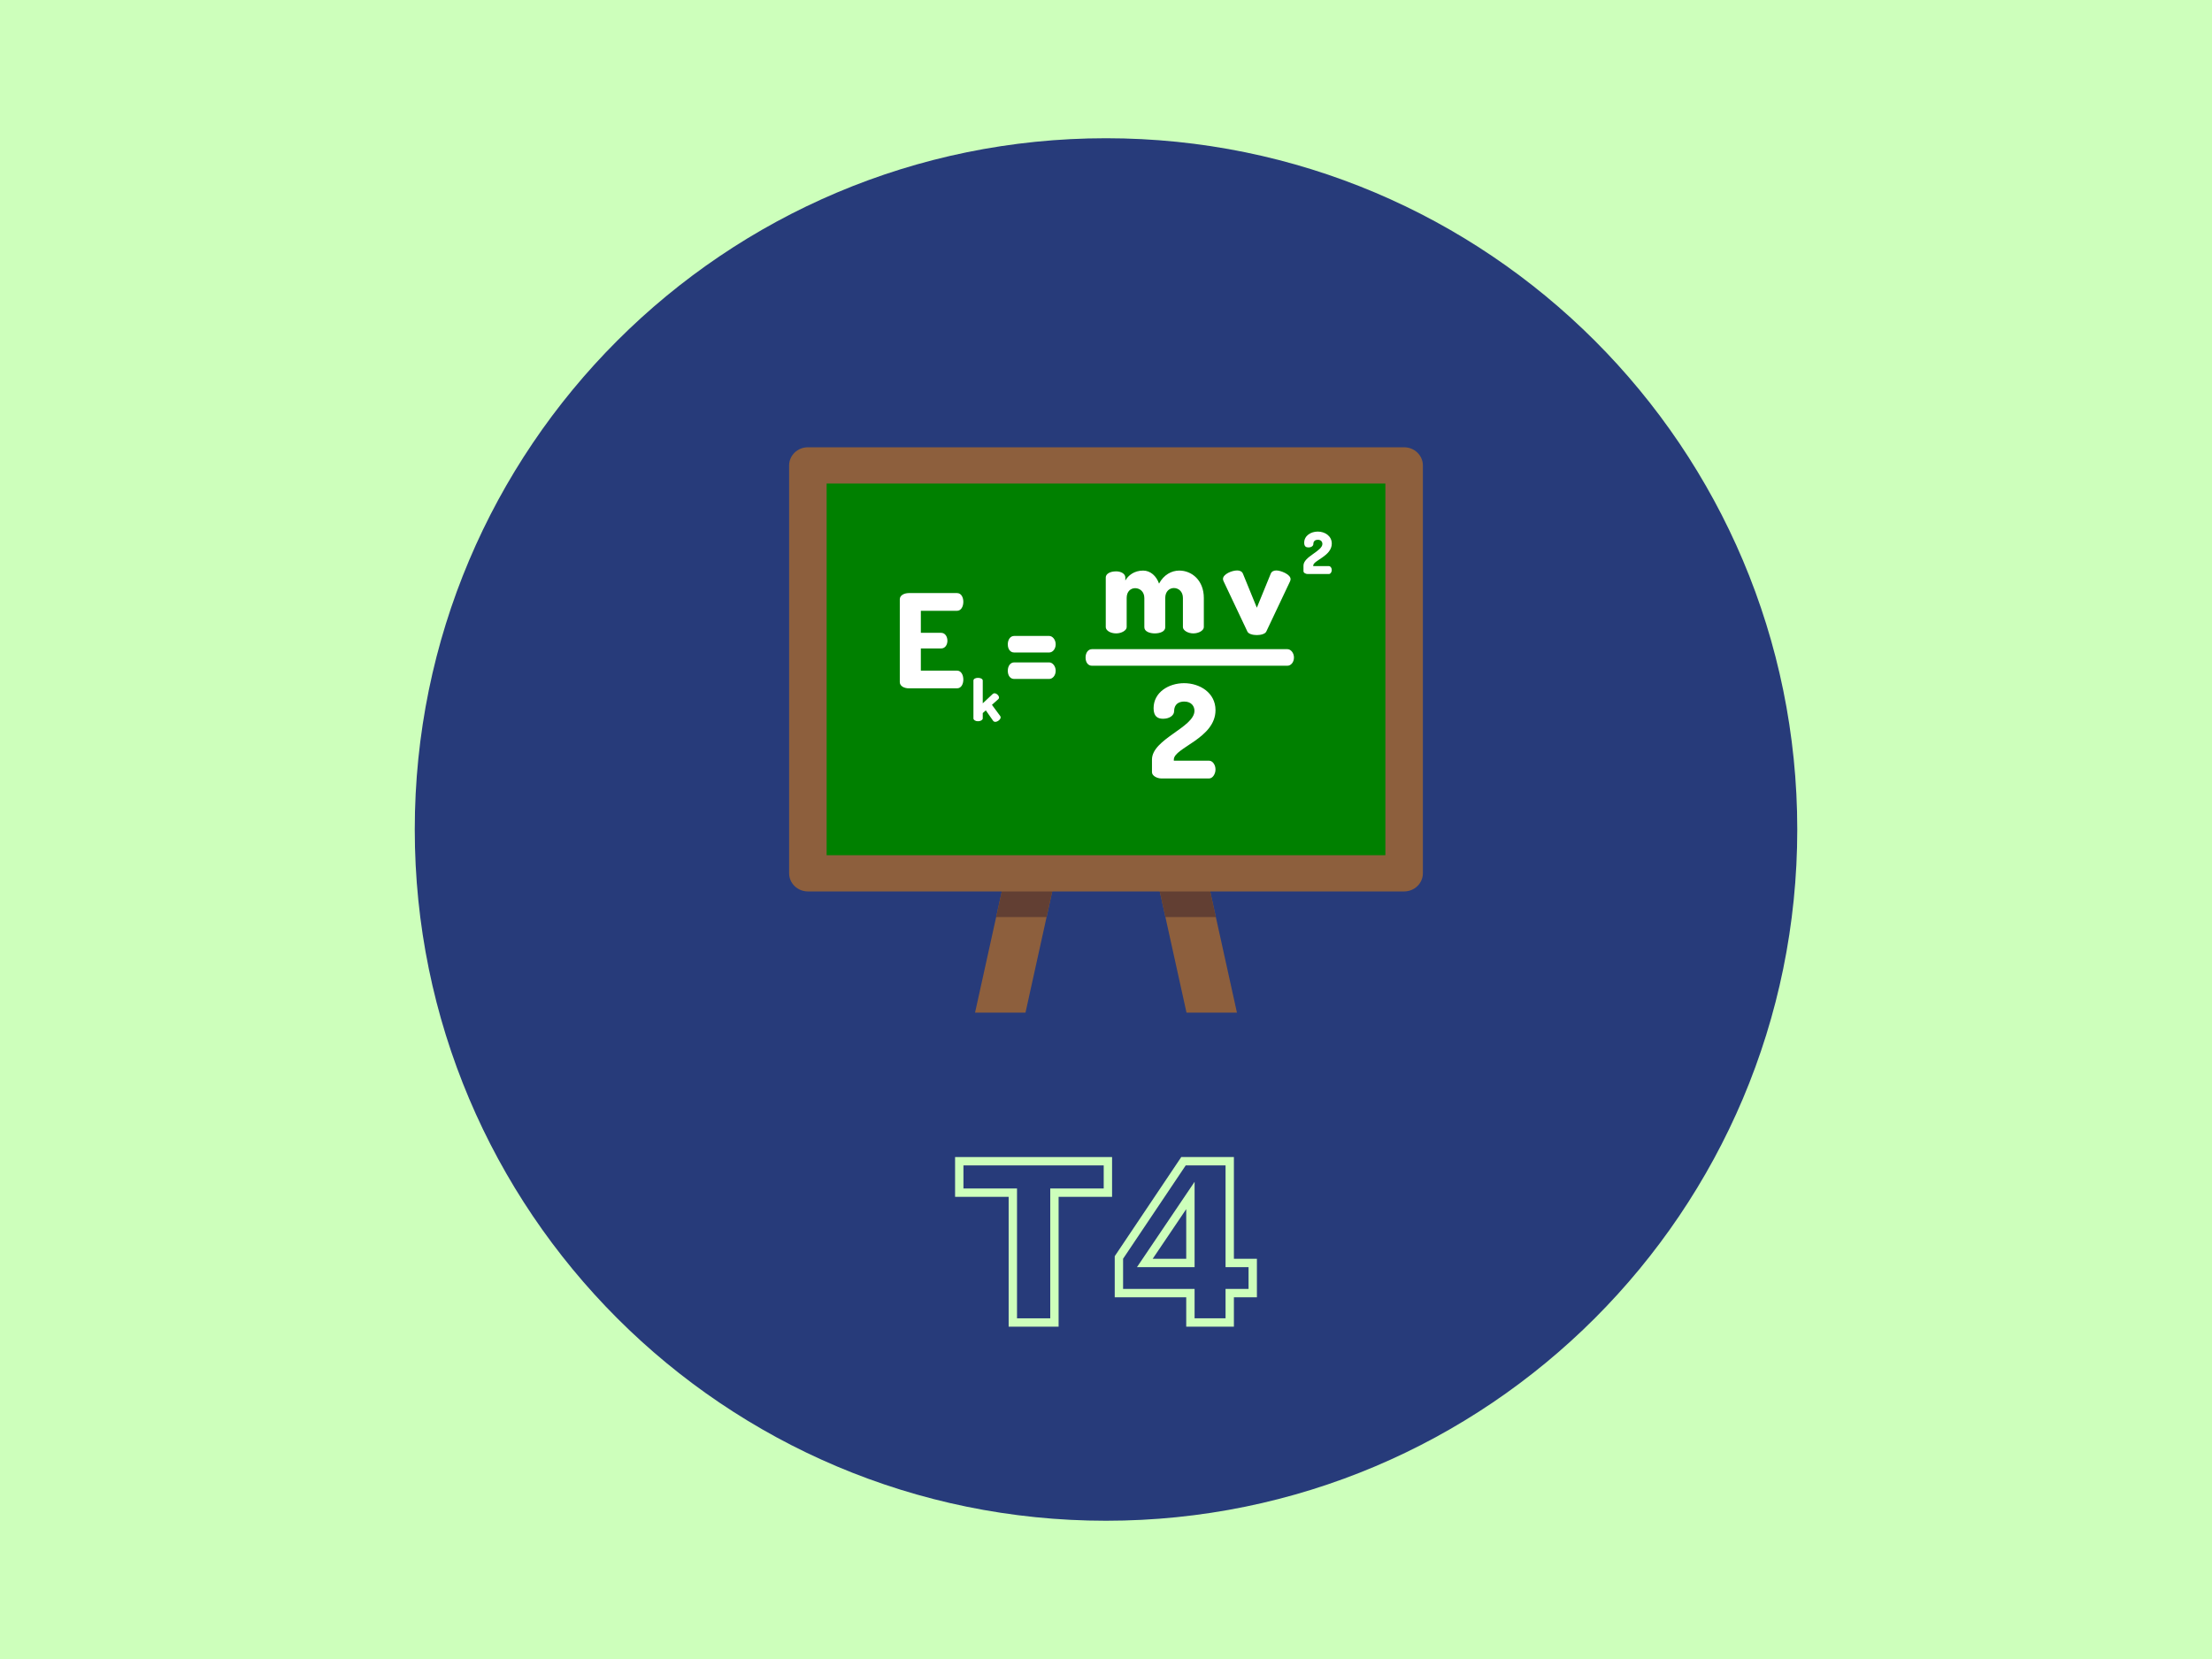
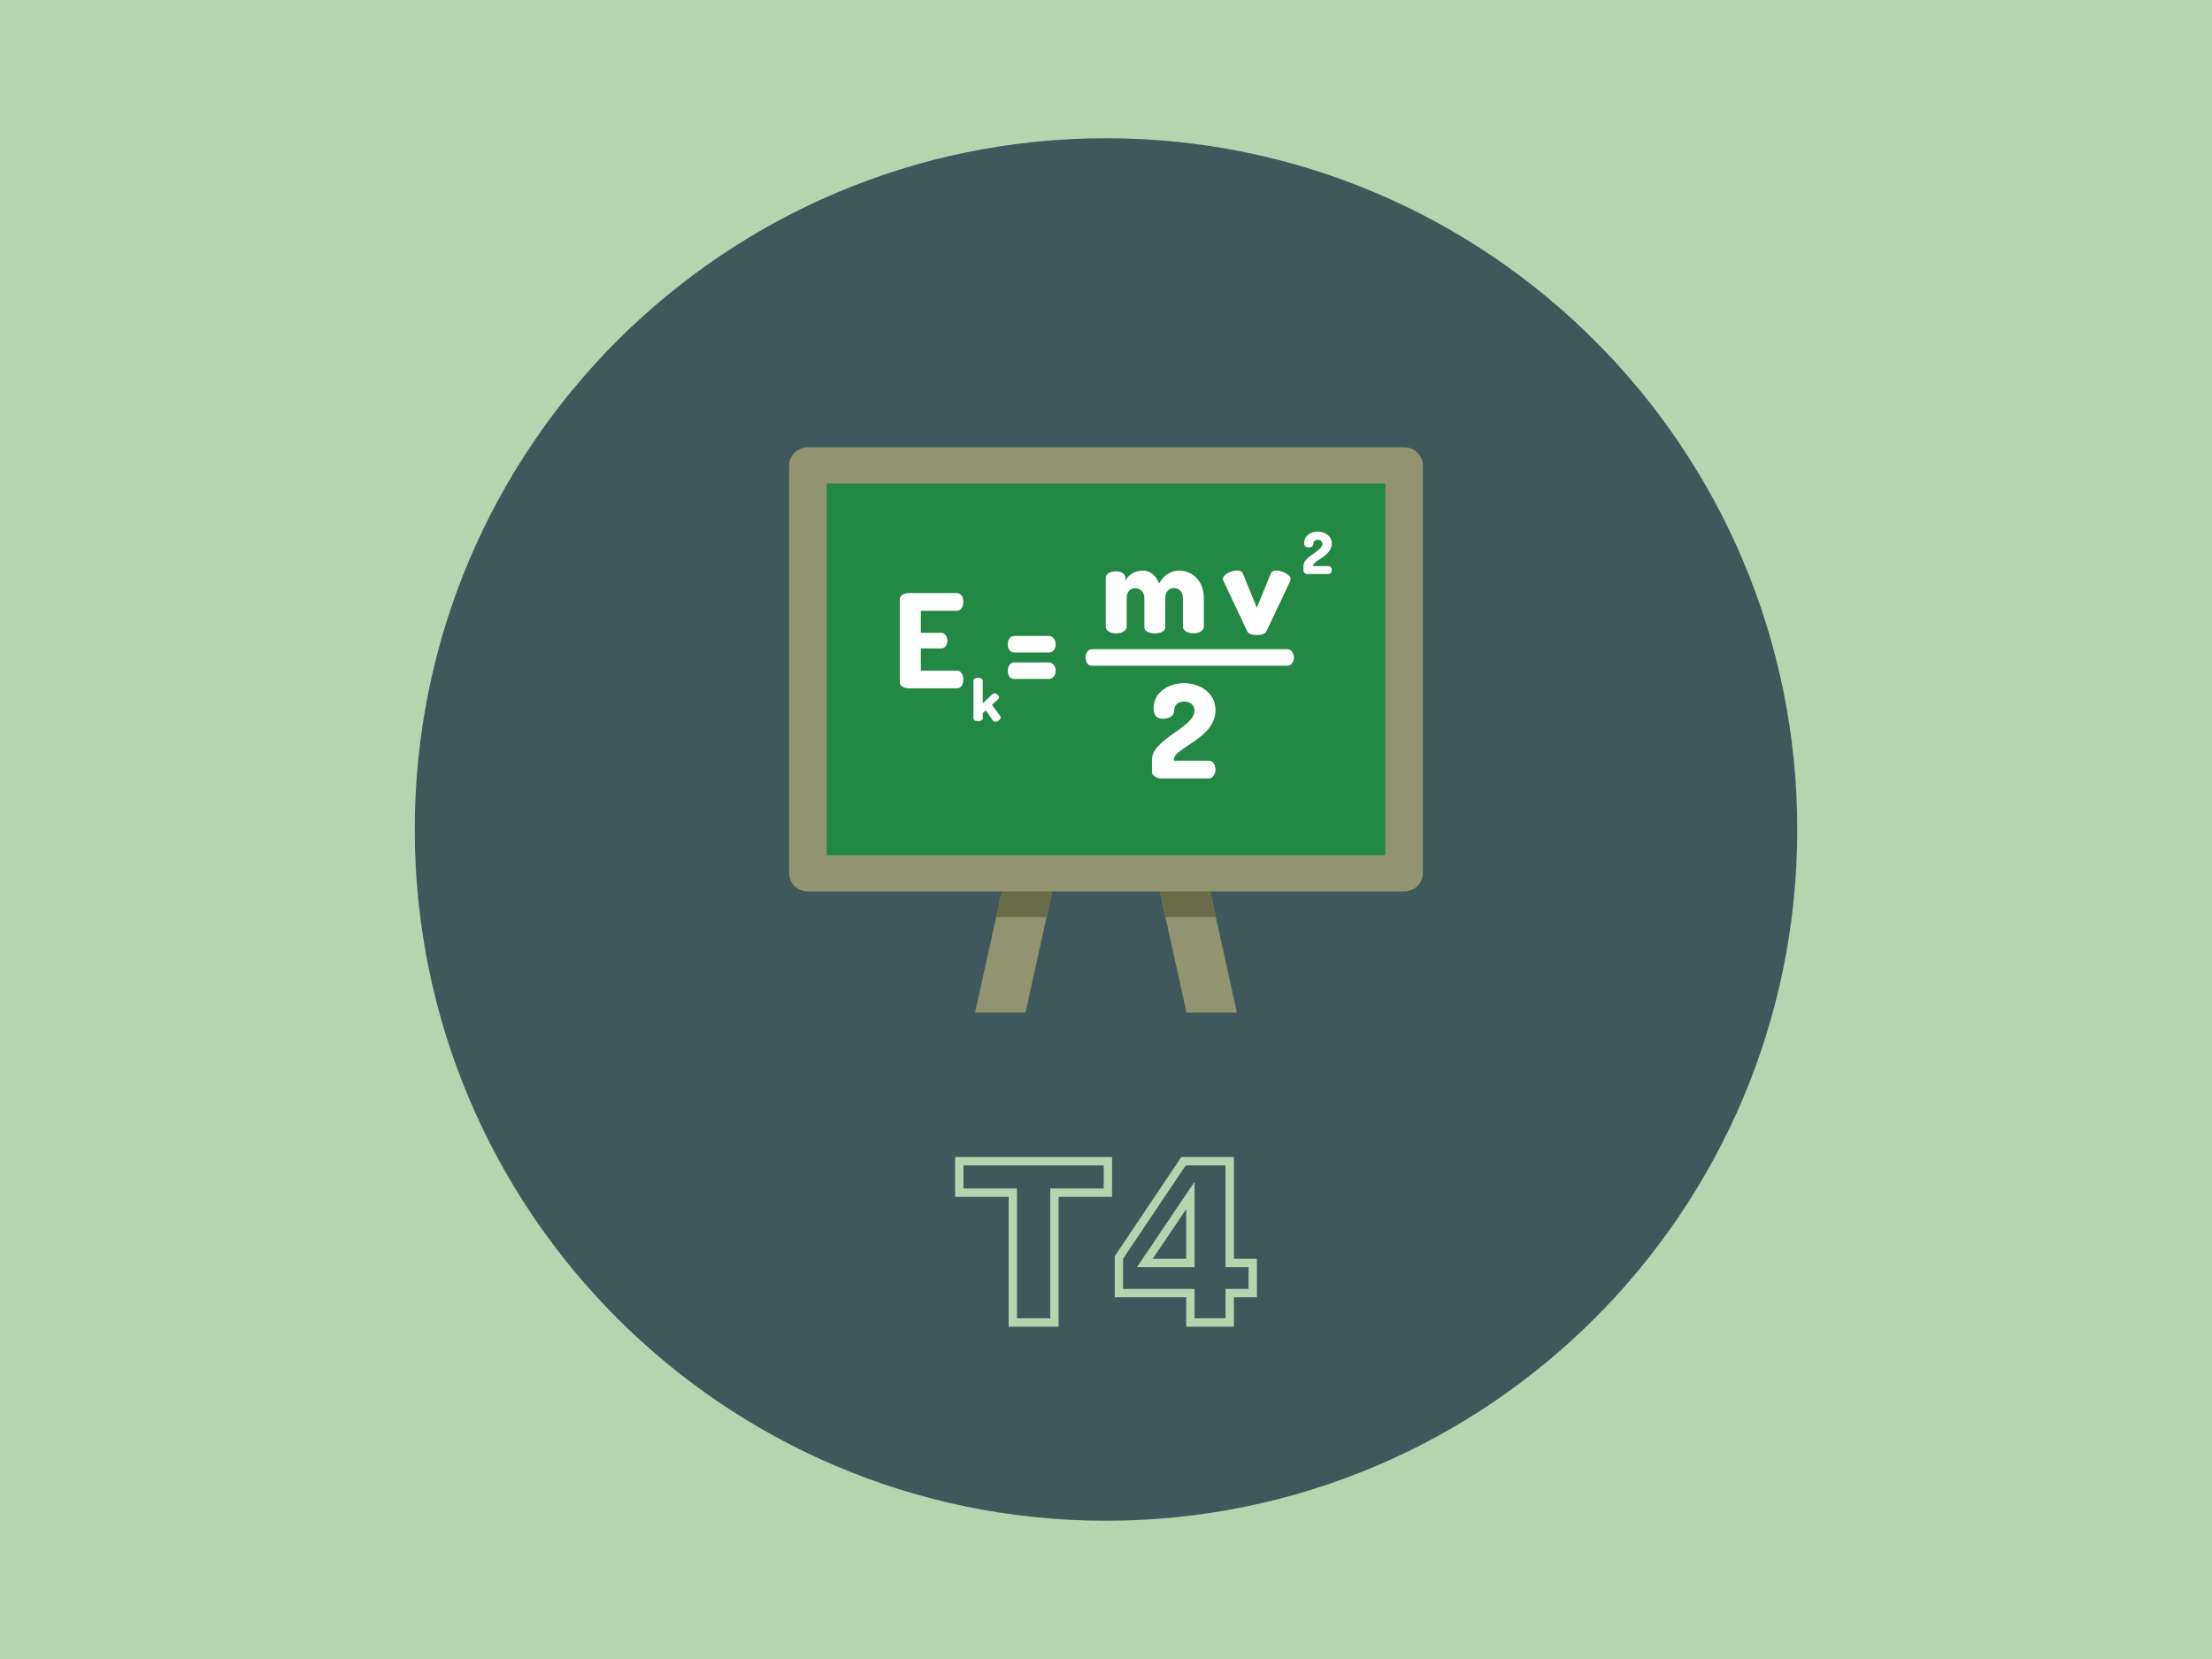
<svg xmlns="http://www.w3.org/2000/svg" width="400" height="300" viewBox="0 0 105.833 79.375" version="1.1" id="svg8">
  <defs id="defs2" />
  <g id="layer1" transform="translate(0,-217.625)">
-     <rect style="fill:#cdffbb;fill-opacity:1;stroke-width:0.25" id="rect4583" width="105.833" height="79.375" x="0" y="217.625" />
-     <circle style="fill:#273b7a;fill-opacity:1;stroke-width:0.187" id="path3774" cx="52.917" cy="257.312" r="33.073" />
+     <rect style="fill:#b7d4b1;fill-opacity:1;stroke-width:0.25" id="rect4583" width="105.833" height="79.375" x="0" y="217.625" />
+     <circle style="fill:#40585c;fill-opacity:1;stroke-width:0.187" id="path3774" cx="52.917" cy="257.312" r="33.073" />
    <g id="g4926" transform="matrix(0.05922388,0,0,0.05721282,37.75525,237.9035)">
      <g id="g4827">
-         <polygon id="polygon4823" points="190.958,492.399 150.207,492.399 167.249,412.465 172.15,389.477 212.901,389.477 208.001,412.465 " style="fill:#8d5f3d;fill-opacity:1" />
-         <polygon id="polygon4825" points="303.995,412.465 299.095,389.477 339.846,389.477 344.746,412.465 361.789,492.399 321.038,492.399 " style="fill:#8d5f3d;fill-opacity:1" />
+         <polygon id="polygon4823" points="190.958,492.399 150.207,492.399 167.249,412.465 172.15,389.477 212.901,389.477 208.001,412.465 " style="fill:#919371;fill-opacity:1" />
+         <polygon id="polygon4825" points="303.995,412.465 299.095,389.477 339.846,389.477 344.746,412.465 361.789,492.399 321.038,492.399 " style="fill:#919371;fill-opacity:1" />
      </g>
      <g id="g4833" style="fill:#623f33;fill-opacity:1">
-         <polygon id="polygon4829" points="172.15,389.477 212.901,389.477 208.001,412.465 167.249,412.465 " style="fill:#623f33;fill-opacity:1" />
-         <polygon id="polygon4831" points="344.746,412.465 303.995,412.465 299.095,389.477 339.846,389.477 " style="fill:#623f33;fill-opacity:1" />
+         <polygon id="polygon4829" points="172.15,389.477 212.901,389.477 208.001,412.465 167.249,412.465 " style="fill:#696b49;fill-opacity:1" />
+         <polygon id="polygon4831" points="344.746,412.465 303.995,412.465 299.095,389.477 339.846,389.477 " style="fill:#696b49;fill-opacity:1" />
      </g>
-       <path id="path4835" d="M 496.805,391.042 H 15.195 C 6.803,391.042 0,384.239 0,375.847 V 34.795 C 0,26.402 6.803,19.6 15.195,19.6 h 481.609 c 8.392,0 15.195,6.803 15.195,15.195 v 341.053 c 10e-4,8.391 -6.802,15.194 -15.194,15.194 z" style="fill:#8d5f3d;fill-opacity:1" />
-       <rect id="rect4837" height="310.836" width="451.396" style="fill:#008000" y="49.902" x="30.302" />
+       <path id="path4835" d="M 496.805,391.042 H 15.195 C 6.803,391.042 0,384.239 0,375.847 V 34.795 C 0,26.402 6.803,19.6 15.195,19.6 h 481.609 c 8.392,0 15.195,6.803 15.195,15.195 v 341.053 c 10e-4,8.391 -6.802,15.194 -15.194,15.194 z" style="fill:#919371;fill-opacity:1" />
+       <rect id="rect4837" height="310.836" width="451.396" style="fill:#228844;fill-opacity:1" y="49.902" x="30.302" />
      <g id="g4855">
        <path id="path4839" d="m 106.418,174.767 h 16.346 c 3.268,0 5.122,3.16 5.122,6.647 0,2.942 -1.528,6.429 -5.122,6.429 h -16.346 v 18.526 h 29.206 c 3.268,0 5.12,3.487 5.12,7.52 0,3.487 -1.526,7.301 -5.12,7.301 H 96.828 c -3.706,0 -7.41,-1.744 -7.41,-5.231 v -69.2 c 0,-3.487 3.704,-5.231 7.41,-5.231 h 38.796 c 3.594,0 5.12,3.815 5.12,7.302 0,4.032 -1.853,7.519 -5.12,7.519 h -29.206 z" style="fill:#ffffff" />
        <path id="path4841" d="m 181.789,177.382 h 28.332 c 2.616,0 5.232,3.051 5.232,6.975 0,4.141 -2.615,6.866 -5.232,6.866 h -28.332 c -3.053,0 -5.122,-2.724 -5.122,-6.866 0,-3.924 2.07,-6.975 5.122,-6.975 z m 0,22.123 h 28.332 c 2.616,0 5.232,3.051 5.232,6.975 0,4.141 -2.615,6.865 -5.232,6.865 h -28.332 c -3.053,0 -5.122,-2.724 -5.122,-6.865 0,-3.924 2.07,-6.975 5.122,-6.975 z" style="fill:#ffffff" />
        <path id="path4843" d="m 286.973,145.708 c 0,-5.448 -3.706,-8.282 -7.41,-8.282 -3.487,0 -6.865,2.615 -6.865,8.173 v 24.411 c 0,2.615 -3.924,5.231 -8.5,5.231 -4.905,0 -8.393,-2.615 -8.393,-5.231 v -41.52 c 0,-3.051 3.487,-5.121 8.393,-5.121 4.031,0 7.41,2.07 7.41,5.121 v 2.507 c 2.396,-4.25 7.192,-8.282 14.383,-8.282 5.885,0 10.681,4.468 12.86,10.898 3.814,-7.41 10.135,-10.898 16.346,-10.898 10.244,0 19.834,8.282 19.834,22.885 v 24.411 c 0,2.615 -3.814,5.231 -8.5,5.231 -4.469,0 -8.393,-2.615 -8.393,-5.231 V 145.6 c 0,-5.449 -3.594,-8.282 -7.301,-8.282 -3.487,0 -6.975,2.724 -6.975,8.282 v 24.52 c 0,3.597 -4.25,5.122 -8.5,5.122 -3.924,0 -8.391,-1.526 -8.391,-5.122 v -24.412 z" style="fill:#ffffff" />
        <path id="path4845" d="m 351.048,131.76 c -0.327,-0.544 -0.543,-1.526 -0.543,-2.07 0,-3.924 7.082,-7.083 11.442,-7.083 2.071,0 3.924,0.763 4.686,2.724 l 11.224,28.442 11.224,-28.442 c 0.763,-1.961 2.508,-2.724 4.577,-2.724 3.487,0 11.444,3.269 11.444,7.192 0,0.763 -0.11,1.199 -0.436,1.961 l -19.181,41.956 c -0.87,1.961 -4.357,2.942 -7.628,2.942 -3.378,0 -6.755,-0.981 -7.628,-2.942 z" style="fill:#ffffff" />
        <path id="path4847" d="m 319.075,216.878 c 12.64,0 25.391,7.955 25.391,22.558 0,23.648 -33.674,31.386 -33.674,41.302 v 0.98 h 28.551 c 2.724,0 5.122,3.378 5.122,7.302 0,3.924 -2.398,7.519 -5.122,7.519 h -38.796 c -3.051,0 -7.408,-2.07 -7.408,-5.231 v -10.57 c 0,-17.109 34.327,-26.918 34.327,-40.757 0,-3.487 -2.179,-7.737 -8.283,-7.737 -4.357,0 -8.173,2.18 -8.173,8.173 0,3.16 -3.378,6.212 -8.936,6.212 -4.357,0 -7.628,-1.961 -7.628,-8.827 0,-13.295 12.206,-20.924 24.629,-20.924 z" style="fill:#ffffff" />
        <path id="path4849" d="m 163.854,234.987 6.65,9.32 c 0.242,0.389 0.388,0.777 0.388,1.166 0,1.747 -2.523,3.738 -4.32,3.738 -0.727,0 -1.358,-0.292 -1.796,-0.923 l -5.872,-8.689 -2.476,2.282 v 4.515 c 0,1.165 -1.698,2.33 -3.834,2.33 -2.136,0 -3.69,-1.165 -3.69,-2.33 v -31.699 c 0,-1.358 1.554,-2.281 3.69,-2.281 2.136,0 3.834,0.923 3.834,2.281 v 19.029 l 8.058,-7.815 c 0.39,-0.389 0.923,-0.582 1.458,-0.582 1.65,0 3.639,1.991 3.639,3.592 0,0.486 -0.194,0.923 -0.582,1.31 z" style="fill:#ffffff" />
        <path id="path4851" d="m 427.086,90.101 c 5.632,0 11.311,3.543 11.311,10.049 0,10.534 -14.998,13.981 -14.998,18.398 v 0.437 h 12.717 c 1.213,0 2.281,1.505 2.281,3.253 0,1.747 -1.068,3.349 -2.281,3.349 h -17.282 c -1.358,0 -3.301,-0.923 -3.301,-2.33 v -4.709 c 0,-7.62 15.291,-11.99 15.291,-18.155 0,-1.554 -0.971,-3.446 -3.69,-3.446 -1.941,0 -3.639,0.971 -3.639,3.64 0,1.407 -1.506,2.767 -3.981,2.767 -1.941,0 -3.397,-0.874 -3.397,-3.932 -0.001,-5.923 5.436,-9.321 10.969,-9.321 z" style="fill:#ffffff" />
        <path id="path4853" d="m 244.618,188.444 h 157.994 c 2.616,0 5.232,3.051 5.232,6.975 0,4.141 -2.615,6.865 -5.232,6.865 H 244.618 c -3.053,0 -5.122,-2.724 -5.122,-6.865 0,-3.924 2.069,-6.975 5.122,-6.975 z" style="fill:#ffffff" />
      </g>
      <g id="g4857" />
      <g id="g4859" />
      <g id="g4861" />
      <g id="g4863" />
      <g id="g4865" />
      <g id="g4867" />
      <g id="g4869" />
      <g id="g4871" />
      <g id="g4873" />
      <g id="g4875" />
      <g id="g4877" />
      <g id="g4879" />
      <g id="g4881" />
      <g id="g4883" />
      <g id="g4885" />
    </g>
-     <g aria-label="T4" style="font-style:normal;font-weight:normal;font-size:10.583px;line-height:1.25;font-family:sans-serif;letter-spacing:0px;word-spacing:0px;fill:#273b7a;fill-opacity:1;stroke:#cdffbb;stroke-width:0.4;stroke-miterlimit:4;stroke-dasharray:none;stroke-opacity:1" id="text4982">
-       <path d="m 45.896,273.184 h 7.111 v 1.504 h -2.558 v 6.212 h -1.99 v -6.212 h -2.563 z" style="font-style:normal;font-variant:normal;font-weight:bold;font-stretch:normal;font-family:sans-serif;-inkscape-font-specification:'sans-serif Bold';fill:#273b7a;fill-opacity:1;stroke:#cdffbb;stroke-width:0.4;stroke-miterlimit:4;stroke-dasharray:none;stroke-opacity:1" id="path5090" />
-       <path d="m 56.955,274.822 -2.181,3.23 h 2.181 z m -0.331,-1.638 h 2.212 v 4.868 h 1.101 v 1.442 h -1.101 v 1.406 h -1.881 v -1.406 h -3.421 v -1.705 z" style="font-style:normal;font-variant:normal;font-weight:bold;font-stretch:normal;font-family:sans-serif;-inkscape-font-specification:'sans-serif Bold';fill:#273b7a;fill-opacity:1;stroke:#cdffbb;stroke-width:0.4;stroke-miterlimit:4;stroke-dasharray:none;stroke-opacity:1" id="path5092" />
+     <g aria-label="T4" style="font-style:normal;font-weight:normal;font-size:10.583px;line-height:1.25;font-family:sans-serif;letter-spacing:0px;word-spacing:0px;fill:none;fill-opacity:1;stroke:#b7d4b1;stroke-width:0.4;stroke-miterlimit:4;stroke-dasharray:none;stroke-opacity:1" id="text4982">
+       <path d="m 45.896,273.184 h 7.111 v 1.504 h -2.558 v 6.212 h -1.99 v -6.212 h -2.563 z" style="font-style:normal;font-variant:normal;font-weight:bold;font-stretch:normal;font-family:sans-serif;-inkscape-font-specification:'sans-serif Bold';fill:none;fill-opacity:1;stroke:#b7d4b1;stroke-width:0.4;stroke-miterlimit:4;stroke-dasharray:none;stroke-opacity:1" id="path5090" />
+       <path d="m 56.955,274.822 -2.181,3.23 h 2.181 z m -0.331,-1.638 h 2.212 v 4.868 h 1.101 v 1.442 h -1.101 v 1.406 h -1.881 v -1.406 h -3.421 v -1.705 z" style="font-style:normal;font-variant:normal;font-weight:bold;font-stretch:normal;font-family:sans-serif;-inkscape-font-specification:'sans-serif Bold';fill:none;fill-opacity:1;stroke:#b7d4b1;stroke-width:0.4;stroke-miterlimit:4;stroke-dasharray:none;stroke-opacity:1" id="path5092" />
    </g>
  </g>
</svg>
